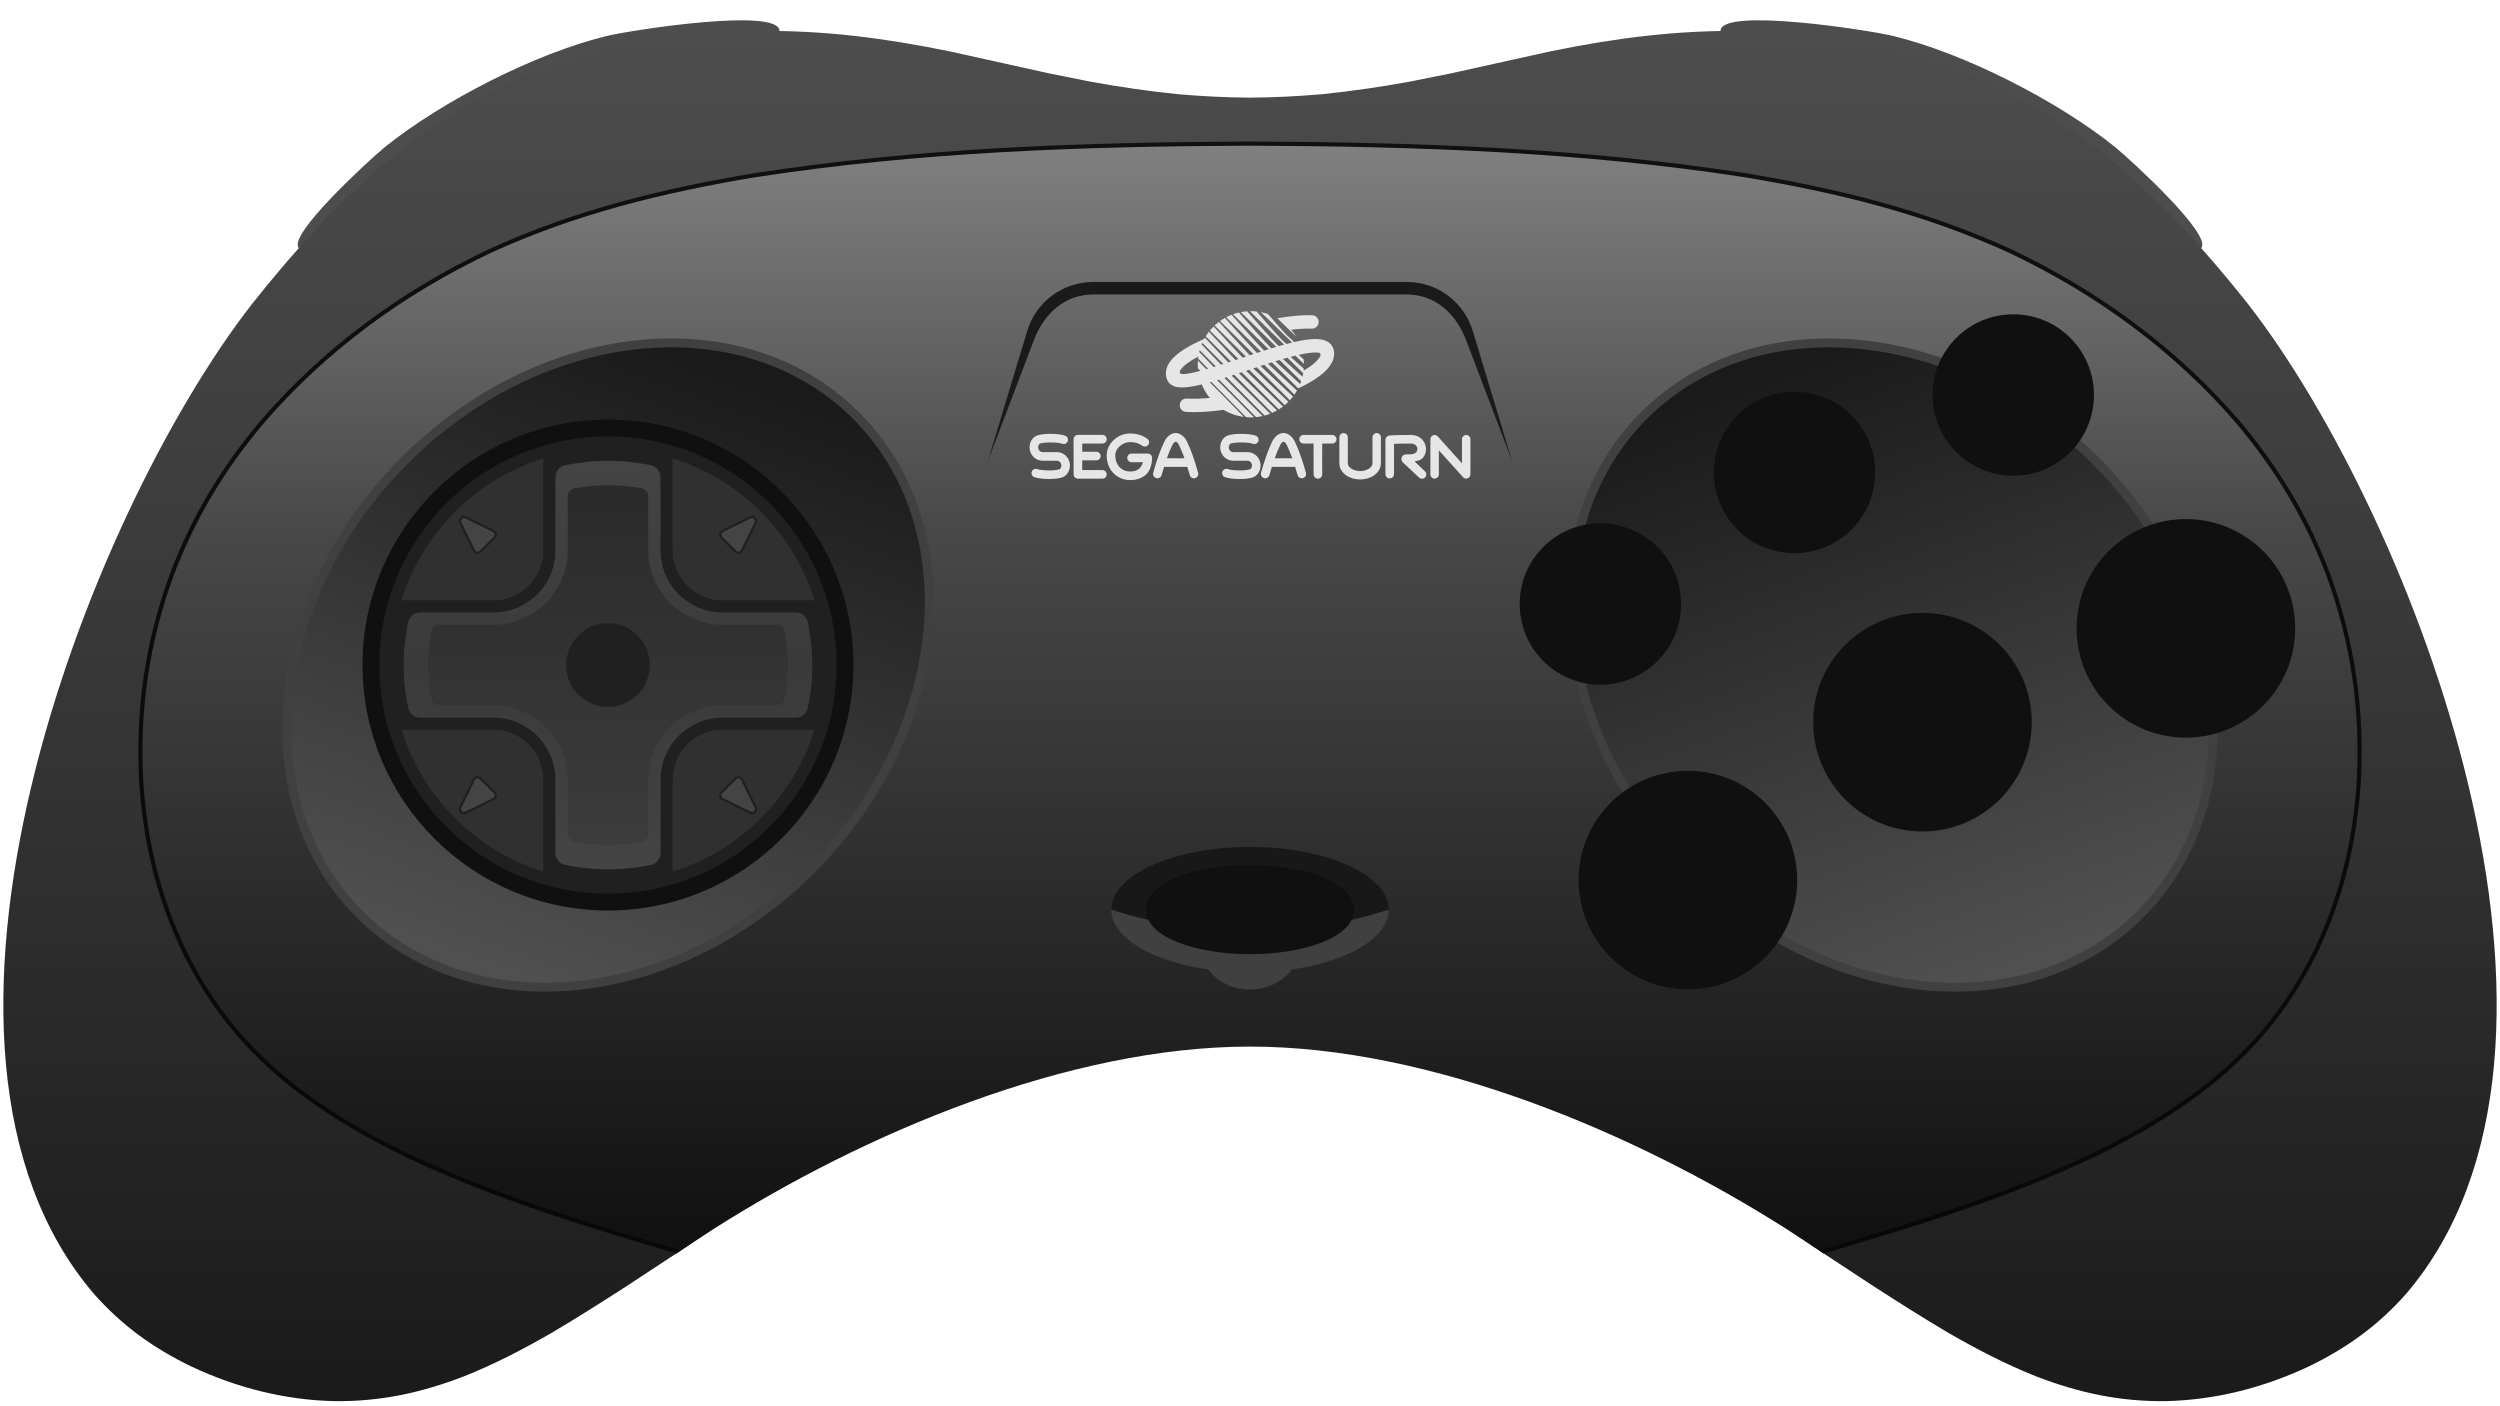
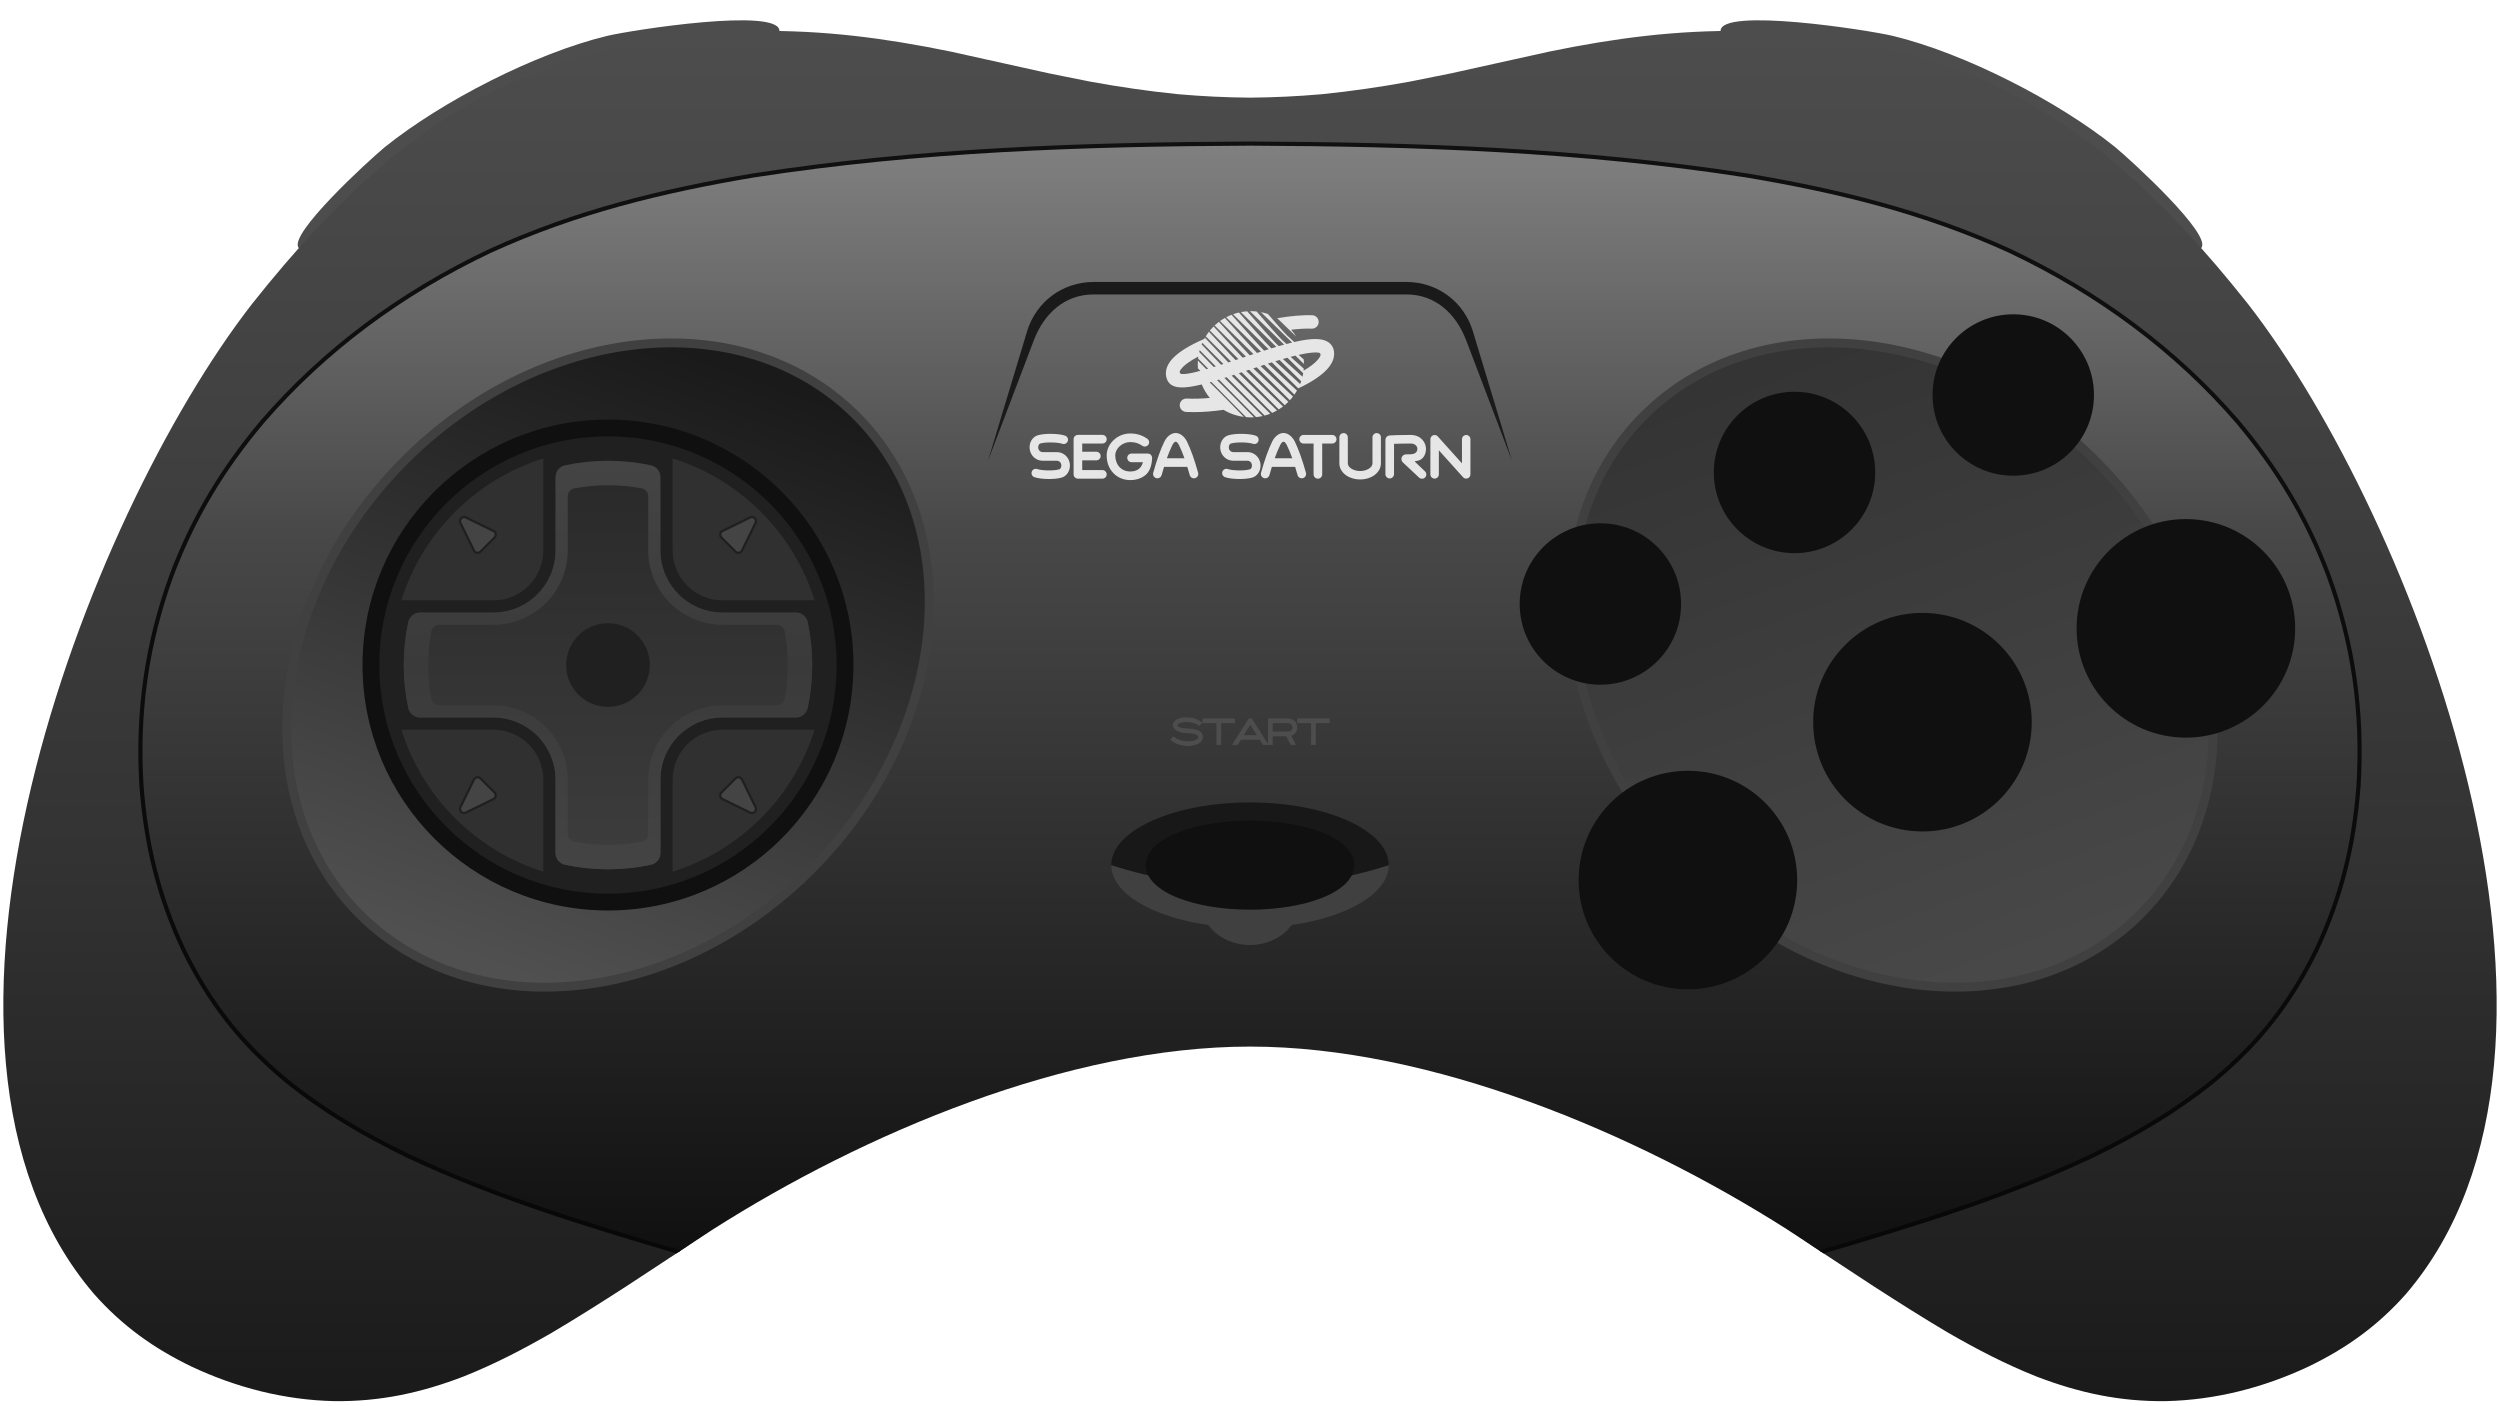
- <svg xmlns="http://www.w3.org/2000/svg" xmlns:xlink="http://www.w3.org/1999/xlink" xml:space="preserve" viewBox="0 0 562 316" width="562px" height="316px" version="1.1" style="shape-rendering:geometricPrecision; fill-rule:evenodd; clip-rule:evenodd">
+ <svg xmlns="http://www.w3.org/2000/svg" xml:space="preserve" viewBox="0 0 562 316" width="562px" height="316px" version="1.1" style="shape-rendering:geometricPrecision; fill-rule:evenodd; clip-rule:evenodd">
  <defs>
    <style type="text/css">
    .str0 {stroke:#404040;stroke-width:2}
    .fil10 {fill:#101010}
    .fil8 {fill:#181818}
    .fil4 {fill:#1A1A1A}
    .fil14 {fill:#1F1F1F}
    .fil11 {fill:#202020}
    .fil13 {fill:#303030}
    .fil7 {fill:#404040}
    .fil15 {fill:#444444}
    .fil0 {fill:#4D4D4D}
    .fil9 {fill:#E6E6E6}
    .fil1 {fill:url(#id0)}
    .fil5 {fill:url(#id1)}
    .fil6 {fill:url(#id2)}
    .fil12 {fill:url(#id3)}
    .fil3 {fill:url(#id4)}
    .fil2 {fill:url(#id5)}
    .fil16 {fill:url(#id6)}
  </style>
    <linearGradient id="id0" gradientUnits="userSpaceOnUse" x1="281" y1="314.98" x2="281" y2="6.943">
      <stop offset="0" style="stop-opacity:1; stop-color:#1A1A1A" />
-       <stop offset="0.45" style="stop-opacity:1; stop-color:#333333" />
+       <stop offset="0.4" style="stop-opacity:1; stop-color:#333333" />
      <stop offset="1" style="stop-opacity:1; stop-color:#4D4D4D" />
    </linearGradient>
    <linearGradient id="id1" gradientUnits="userSpaceOnUse" x1="111.854" y1="217.505" x2="161.495" y2="81.492">
      <stop offset="0" style="stop-opacity:1; stop-color:#505050" />
      <stop offset="1" style="stop-opacity:1; stop-color:#1A1A1A" />
    </linearGradient>
-     <linearGradient id="id2" gradientUnits="userSpaceOnUse" xlink:href="#id1" x1="450.146" y1="217.505" x2="400.505" y2="81.492">
-   </linearGradient>
+     <linearGradient id="id2" gradientUnits="userSpaceOnUse" x1="450.146" y1="217.505" x2="400.505" y2="81.492">
+       <stop offset="0" style="stop-opacity:1; stop-color:#484848" />
+       <stop offset="1" style="stop-opacity:1; stop-color:#343434" />
+     </linearGradient>
    <linearGradient id="id3" gradientUnits="userSpaceOnUse" x1="136.675" y1="195.41" x2="136.675" y2="103.587">
      <stop offset="0" style="stop-opacity:1; stop-color:#3D3D3D" />
      <stop offset="0.5" style="stop-opacity:1; stop-color:#333333" />
      <stop offset="1" style="stop-opacity:1; stop-color:#292929" />
    </linearGradient>
    <linearGradient id="id4" gradientUnits="userSpaceOnUse" x1="281.001" y1="281.777" x2="281.001" y2="31.816">
      <stop offset="0" style="stop-opacity:1; stop-color:#080808" />
      <stop offset="1" style="stop-opacity:1; stop-color:#101010" />
    </linearGradient>
    <linearGradient id="id5" gradientUnits="userSpaceOnUse" x1="281" y1="281.464" x2="281" y2="32.281">
      <stop offset="0" style="stop-opacity:1; stop-color:#101010" />
      <stop offset="0.65" style="stop-opacity:1; stop-color:#484848" />
      <stop offset="1" style="stop-opacity:1; stop-color:gray" />
    </linearGradient>
    <linearGradient id="id6" gradientUnits="userSpaceOnUse" x1="136.675" y1="195.41" x2="136.675" y2="103.586">
      <stop offset="0" style="stop-opacity:1; stop-color:#444444" />
      <stop offset="0.5" style="stop-opacity:1; stop-color:#3A3A3A" />
      <stop offset="1" style="stop-opacity:1; stop-color:#444444" />
    </linearGradient>
  </defs>
  <g>
    <g id="shell">
      <path class="fil0" d="M475.529 33.097c-12.973,-10.42 -33.935,-21.143 -50.009,-25.026 -5.378,-1.299 -38.81,-6.505 -38.739,-1.1 0.147,0.968 3.377,0.748 5.137,0.768 16.307,0.377 31.066,2.815 46.467,8.284 13.016,4.824 23.518,11.405 34.332,20.091 7.795,6.435 19.517,21.167 22.108,19.646 2.646,-2.906 -15.798,-19.766 -19.296,-22.663zm-389.058 0c12.973,-10.42 33.935,-21.143 50.009,-25.026 5.378,-1.299 38.81,-6.505 38.739,-1.1 -0.147,0.968 -3.377,0.748 -5.137,0.768 -16.307,0.377 -31.066,2.815 -46.467,8.284 -13.016,4.824 -23.518,11.405 -34.332,20.091 -7.795,6.435 -19.517,21.167 -22.108,19.646 -2.646,-2.906 15.798,-19.766 19.296,-22.663z" />
      <path class="fil1" d="M409.488 281.463l11.709 7.694c5.566,3.586 11.032,7.059 16.728,10.429 6.507,3.747 12.812,7.032 19.795,9.825 9.621,3.699 18.838,5.697 29.178,5.562 11.14,-0.251 21.947,-3.029 32.019,-7.751 8.559,-4.125 15.636,-9.206 21.951,-16.34 47.654,-55.702 1.702,-174.695 -35.537,-222.576 -9.729,-12.242 -19.604,-23.143 -31.687,-33.119 -10.814,-8.686 -21.673,-15.124 -34.688,-19.948 -15.402,-5.469 -30.66,-7.907 -46.967,-8.285 -15.266,-0.171 -28.646,1.563 -43.568,4.613l-22.145 4.901 -9.343 1.878c-6.65,1.209 -13.107,2.158 -19.833,2.837 -5.435,0.471 -10.645,0.724 -16.1,0.768 -5.455,-0.044 -10.665,-0.297 -16.1,-0.768 -6.726,-0.679 -13.183,-1.628 -19.833,-2.837l-9.343 -1.878 -22.145 -4.901c-14.922,-3.05 -28.302,-4.784 -43.568,-4.613 -16.307,0.378 -31.565,2.816 -46.967,8.285 -13.015,4.824 -23.874,11.262 -34.688,19.948 -12.083,9.976 -21.958,20.877 -31.687,33.119 -37.239,47.881 -83.191,166.874 -35.537,222.576 6.315,7.134 13.392,12.215 21.951,16.34 10.072,4.722 20.879,7.5 32.019,7.751 10.34,0.135 19.557,-1.863 29.178,-5.562 6.983,-2.793 13.288,-6.078 19.795,-9.825 5.696,-3.37 11.162,-6.843 16.728,-10.429l11.744 -7.717c37.147,-24.409 51.591,-71.167 128.453,-71.167 76.862,0 91.329,46.77 128.488,71.19z" />
      <path class="fil2" d="M44.442 116.208c3.974,-7.561 8.73,-14.494 14.519,-21.388 14.145,-16.399 31.691,-29.184 51.236,-38.425 19.172,-8.759 38.499,-13.482 59.226,-16.966 37.282,-5.768 73.905,-6.989 111.577,-7.148 37.674,0.159 74.293,1.381 111.577,7.148 20.727,3.485 40.052,8.207 59.226,16.966 19.513,9.226 37.121,22.041 51.235,38.425 5.784,6.88 10.545,13.823 14.52,21.388 2.171,4.129 4.106,8.444 5.847,13.035 5.639,15.536 7.807,30.894 6.792,47.388 -0.995,13.172 -3.829,24.91 -9.457,36.89 -5.856,11.962 -12.79,20.777 -22.939,29.27 -8.601,6.965 -17.515,12.183 -27.442,17.015 -19.897,9.364 -39.772,15.405 -60.87,21.657l-7.77 -5.106c-34.011,-21.643 -79.976,-41.084 -120.719,-41.084 -40.743,0 -86.704,19.441 -120.719,41.084l-7.771 5.107c-21.091,-6.251 -40.979,-12.293 -60.869,-21.658 -9.923,-4.827 -18.847,-10.054 -27.443,-17.015 -10.151,-8.497 -17.079,-17.303 -22.939,-29.27 -5.619,-11.961 -8.473,-23.736 -9.457,-36.89 -1.009,-16.476 1.148,-31.87 6.792,-47.388 1.744,-4.596 3.68,-8.91 5.848,-13.035z" />
      <path class="fil3" d="M281 32.746c-18.82,0.079 -37.384,0.425 -55.909,1.471 -18.507,1.044 -36.96,2.789 -55.569,5.667 -10.352,1.74 -20.373,3.793 -30.171,6.498 -9.79,2.703 -19.385,6.063 -28.939,10.426 -9.91,4.686 -19.318,10.29 -28.008,16.807 -8.397,6.299 -16.144,13.459 -23.073,21.489 -4.458,5.309 -8.314,10.656 -11.656,16.278 -3.343,5.624 -6.187,11.543 -8.645,18.025 -2.81,7.726 -4.752,15.422 -5.866,23.236 -1.113,7.809 -1.399,15.74 -0.898,23.939 0.49,6.551 1.447,12.772 2.979,18.828 1.532,6.058 3.64,11.965 6.436,17.914 2.907,5.939 6.081,11.095 9.783,15.82 3.714,4.734 7.983,9.063 13.033,13.29 4.277,3.463 8.639,6.497 13.167,9.267 4.531,2.771 9.23,5.279 14.179,7.686 9.924,4.672 19.853,8.509 29.932,11.958 10.097,3.455 20.332,6.518 30.866,9.64l0.413 0.122 -1.019 0.669c-10.435,-3.093 -20.578,-6.133 -30.559,-9.548 -10.109,-3.459 -20.07,-7.31 -30.034,-12.001 -4.974,-2.419 -9.703,-4.942 -14.263,-7.731 -4.56,-2.789 -8.963,-5.853 -13.279,-9.348 -5.101,-4.269 -9.394,-8.618 -13.147,-13.403 -3.744,-4.777 -6.973,-10.018 -9.911,-16.02 -2.824,-6.01 -4.957,-11.98 -6.502,-18.089 -1.545,-6.109 -2.509,-12.368 -3.002,-18.971 -0.506,-8.26 -0.218,-16.28 0.904,-24.153 1.123,-7.878 3.081,-15.638 5.915,-23.428 2.479,-6.537 5.348,-12.509 8.716,-18.176 3.37,-5.669 7.242,-11.041 11.73,-16.387 6.972,-8.078 14.792,-15.311 23.243,-21.649 8.745,-6.559 18.192,-12.189 28.153,-16.898 9.602,-4.385 19.27,-7.773 29.104,-10.489 9.84,-2.716 19.869,-4.772 30.244,-6.515 18.654,-2.885 37.168,-4.637 55.693,-5.683 18.523,-1.046 37.112,-1.392 55.963,-1.471 18.851,0.079 37.436,0.425 55.959,1.471 18.524,1.046 37.039,2.798 55.693,5.683 10.375,1.743 20.404,3.799 30.243,6.515 9.834,2.716 19.503,6.104 29.105,10.489 9.961,4.709 19.407,10.339 28.152,16.898 8.451,6.338 16.272,13.571 23.243,21.649 4.489,5.346 8.361,10.718 11.73,16.387 3.369,5.667 6.238,11.639 8.717,18.176 2.833,7.79 4.792,15.55 5.914,23.428 1.122,7.873 1.41,15.893 0.905,24.153 -0.494,6.603 -1.458,12.862 -3.003,18.971 -1.545,6.109 -3.677,12.079 -6.502,18.089 -2.938,6.002 -6.167,11.243 -9.911,16.02 -3.753,4.785 -8.045,9.134 -13.146,13.403 -4.317,3.495 -8.719,6.559 -13.28,9.348 -4.56,2.789 -9.289,5.312 -14.263,7.731 -9.964,4.691 -19.925,8.542 -30.033,12.001 -9.982,3.415 -20.125,6.455 -30.56,9.549l-1.02 -0.67 0.415 -0.122c10.533,-3.122 20.768,-6.185 30.866,-9.64 10.079,-3.449 20.007,-7.286 29.931,-11.958 4.949,-2.407 9.648,-4.915 14.179,-7.686 4.529,-2.77 8.891,-5.804 13.167,-9.267 5.05,-4.227 9.32,-8.556 13.033,-13.29 3.703,-4.725 6.876,-9.881 9.784,-15.82 2.795,-5.949 4.903,-11.856 6.436,-17.914 1.532,-6.056 2.489,-12.277 2.978,-18.828 0.501,-8.199 0.215,-16.13 -0.898,-23.939 -1.113,-7.814 -3.056,-15.51 -5.865,-23.236 -2.459,-6.482 -5.302,-12.401 -8.646,-18.025 -3.342,-5.622 -7.198,-10.969 -11.656,-16.278 -6.929,-8.03 -14.675,-15.19 -23.073,-21.489 -8.69,-6.517 -18.098,-12.121 -28.007,-16.807 -9.554,-4.363 -19.15,-7.723 -28.94,-10.426 -9.797,-2.705 -19.819,-4.758 -30.17,-6.498 -18.609,-2.878 -37.063,-4.623 -55.569,-5.667 -18.525,-1.046 -37.091,-1.392 -55.911,-1.471z" />
      <path class="fil4" d="M339.913 103.634l-8.798 -29.13c-2.016,-6.677 -7.988,-11.118 -14.972,-11.118l-70.287 0c-6.984,0 -12.955,4.442 -14.972,11.118l-8.798 29.13 10.304 -27.099c2.307,-6.066 6.967,-10.346 13.466,-10.346l70.287 0c6.499,0 11.159,4.281 13.466,10.346l10.304 27.099z" />
      <path class="fil5 str0" d="M192.207 93.184c25.498,25.144 21.304,70.739 -9.366,101.841 -30.67,31.102 -76.202,35.931 -101.699,10.787 -25.498,-25.143 -21.304,-70.739 9.366,-101.84 30.67,-31.102 76.202,-35.931 101.699,-10.788z" />
      <path class="fil6 str0" d="M369.793 93.184c-25.497,25.144 -21.304,70.739 9.366,101.841 30.67,31.102 76.202,35.931 101.699,10.787 25.497,-25.143 21.304,-70.739 -9.366,-101.84 -30.67,-31.102 -76.202,-35.931 -101.699,-10.788z" />
-       <path class="fil7" d="M312.181 204.484c0,6.311 -9.175,11.654 -21.823,13.451 -1.938,2.701 -5.404,4.502 -9.359,4.502 -3.954,0 -7.421,-1.801 -9.358,-4.502 -12.648,-1.797 -21.823,-7.14 -21.823,-13.451l62.363 0z" />
-       <path class="fil8" d="M280.999 190.385c17.221,0 31.181,6.313 31.182,14.098 -9.443,3.094 -20.017,4.827 -31.182,4.827 -11.164,0 -21.738,-1.733 -31.181,-4.826 0,-7.786 13.96,-14.099 31.181,-14.099z" />
+       <path class="fil0" d="M267.083 167.699c-0.362,0 -0.73,-0.029 -1.104,-0.089 -0.373,-0.059 -0.735,-0.148 -1.088,-0.269 -0.352,-0.122 -0.682,-0.273 -0.991,-0.453 -0.31,-0.18 -0.585,-0.392 -0.825,-0.637l0.729 -0.736c0.192,0.192 0.415,0.36 0.672,0.504 0.255,0.144 0.528,0.262 0.816,0.356 0.288,0.093 0.583,0.163 0.887,0.208 0.304,0.045 0.606,0.068 0.904,0.068 0.592,0 1.058,-0.06 1.397,-0.179 0.338,-0.12 0.577,-0.257 0.715,-0.41 0.166,-0.175 0.228,-0.339 0.189,-0.49 -0.04,-0.152 -0.167,-0.284 -0.381,-0.395 -0.213,-0.111 -0.503,-0.199 -0.872,-0.262 -0.368,-0.064 -0.797,-0.096 -1.288,-0.096 -0.48,-0.016 -0.912,-0.071 -1.296,-0.164 -0.384,-0.093 -0.712,-0.216 -0.984,-0.368 -0.272,-0.152 -0.485,-0.33 -0.64,-0.532 -0.154,-0.203 -0.248,-0.422 -0.28,-0.656 0.006,-0.288 0.082,-0.545 0.228,-0.772 0.147,-0.227 0.351,-0.419 0.612,-0.576 0.262,-0.157 0.576,-0.277 0.944,-0.36 0.368,-0.083 0.779,-0.124 1.232,-0.124 0.31,0 0.623,0.021 0.94,0.064 0.318,0.042 0.632,0.11 0.944,0.204 0.312,0.093 0.618,0.214 0.917,0.364 0.298,0.149 0.584,0.333 0.855,0.552l-0.751 0.752c-0.209,-0.171 -0.431,-0.313 -0.669,-0.428 -0.237,-0.115 -0.48,-0.205 -0.728,-0.272 -0.248,-0.067 -0.498,-0.115 -0.752,-0.144 -0.253,-0.029 -0.505,-0.044 -0.756,-0.044 -0.266,0 -0.517,0.02 -0.752,0.06 -0.234,0.04 -0.441,0.093 -0.62,0.16 -0.178,0.067 -0.321,0.146 -0.427,0.24 -0.107,0.093 -0.161,0.193 -0.161,0.3 0,0.192 0.19,0.349 0.568,0.472 0.379,0.122 0.918,0.197 1.616,0.224 0.63,0.027 1.167,0.083 1.612,0.168 0.446,0.085 0.81,0.207 1.092,0.364 0.283,0.157 0.488,0.352 0.616,0.584 0.129,0.232 0.192,0.508 0.192,0.828 0,0.251 -0.07,0.495 -0.212,0.732 -0.141,0.237 -0.352,0.448 -0.632,0.632 -0.28,0.184 -0.625,0.333 -1.036,0.448 -0.41,0.115 -0.888,0.172 -1.432,0.172zm10.561 -5.136l-3.129 0 0 4.904 -1.056 0 0 -4.904 -3.127 0 0 -1.048 7.312 0 0 1.048zm3.768 -1.048l3.776 5.952 -1.248 0 -0.744 -1.168 -4.248 0 -0.744 1.168 -1.256 0 3.776 -5.952 0.688 0zm-1.808 3.736l2.928 0c-0.128,-0.199 -0.248,-0.385 -0.36,-0.561 -0.112,-0.178 -0.224,-0.356 -0.336,-0.539 -0.112,-0.181 -0.231,-0.372 -0.356,-0.569 -0.125,-0.199 -0.263,-0.418 -0.412,-0.659l-1.464 2.328zm6.496 2.216l-1.056 0 0 -5.952 4.44 0c0.32,0 0.609,0.048 0.868,0.144 0.259,0.096 0.48,0.231 0.664,0.404 0.184,0.173 0.327,0.383 0.428,0.628 0.101,0.245 0.152,0.517 0.152,0.816 0,0.475 -0.117,0.873 -0.352,1.196 -0.235,0.323 -0.552,0.553 -0.952,0.692l1.04 2.072 -1.177 0 -1.019 -1.96 -3.036 0 0 1.96zm0 -3.024l3.382 0c0.321,0 0.577,-0.084 0.77,-0.252 0.192,-0.168 0.288,-0.396 0.288,-0.684 0,-0.288 -0.096,-0.517 -0.288,-0.688 -0.193,-0.171 -0.449,-0.256 -0.77,-0.256l-3.382 0 0 1.88zm12.824 -1.88l-3.128 0 0 4.904 -1.056 0 0 -4.904 -3.128 0 0 -1.048 7.312 0 0 1.048z" />
+       <path class="fil7" d="M312.181 194.484c0,6.311 -9.175,11.654 -21.823,13.451 -1.938,2.701 -5.404,4.501 -9.359,4.501 -3.954,0 -7.421,-1.8 -9.358,-4.501 -12.648,-1.797 -21.823,-7.14 -21.823,-13.451l62.363 0z" />
+       <path class="fil8" d="M280.999 180.385c17.221,0 31.181,6.312 31.182,14.098 -9.443,3.093 -20.017,4.827 -31.182,4.827 -11.164,0 -21.738,-1.733 -31.181,-4.826 0,-7.787 13.96,-14.099 31.181,-14.099z" />
      <path class="fil9" d="M269.284 81.06c-0.019,0.274 -0.029,0.55 -0.029,0.828 0,0.309 0.011,0.615 0.035,0.917l0.555 0.563c-0.126,0.034 -0.248,0.066 -0.368,0.097l-0.135 -0.137c0.006,0.056 0.014,0.112 0.021,0.167 -1.973,0.51 -3.096,0.64 -3.705,0.584 -0.437,-0.04 -0.543,-0.447 -0.412,-0.694 0.045,-0.09 0.105,-0.185 0.176,-0.291 0.639,-0.916 2.021,-1.929 3.96,-2.947 -0.022,0.147 -0.041,0.295 -0.057,0.444l2.265 2.29c-0.137,0.04 -0.272,0.079 -0.407,0.117 -0.639,-0.651 -1.288,-1.313 -1.899,-1.938zm3.008 4.789l7.822 7.928c0.355,0.031 0.715,0.049 1.078,0.049 0.237,0 0.472,-0.008 0.706,-0.022 -2.476,-2.515 -5.794,-5.877 -6.695,-6.751 -0.316,-0.306 -0.887,-0.878 -1.595,-1.592 0.136,-0.041 0.273,-0.083 0.41,-0.125l8.34 8.433c0.505,-0.049 1,-0.13 1.485,-0.239 -2.53,-2.537 -6.47,-6.483 -7.459,-7.442 -0.246,-0.238 -0.644,-0.635 -1.138,-1.135 0.16,-0.05 0.32,-0.101 0.481,-0.153l8.561 8.619c0.433,-0.116 0.857,-0.255 1.27,-0.417 -2.51,-2.481 -6.942,-6.859 -7.993,-7.878 -0.168,-0.162 -0.406,-0.4 -0.696,-0.693 0.186,-0.061 0.373,-0.122 0.561,-0.183l8.548 8.579c0.378,-0.166 0.745,-0.35 1.102,-0.553 -2.474,-2.412 -7.241,-7.059 -8.33,-8.115 -0.075,-0.072 -0.163,-0.159 -0.263,-0.26 0.212,-0.07 0.426,-0.141 0.64,-0.213l8.346 8.355c0.332,-0.206 0.653,-0.428 0.962,-0.664 -2.355,-2.265 -6.951,-6.685 -8.327,-8.017l0.27 -0.09 0.435 -0.145 7.986 7.963c0.29,-0.24 0.569,-0.494 0.835,-0.76 -2.183,-2.071 -6.171,-5.854 -7.9,-7.51 0.256,-0.085 0.512,-0.17 0.769,-0.255l7.464 7.418c0.247,-0.269 0.482,-0.548 0.705,-0.839 -2.063,-1.931 -5.462,-5.117 -7.306,-6.863 0.28,-0.092 0.56,-0.183 0.84,-0.274l6.778 6.711c0.205,-0.293 0.398,-0.596 0.576,-0.908 -1.926,-1.778 -4.738,-4.379 -6.543,-6.065 0.302,-0.097 0.602,-0.192 0.901,-0.286l5.918 5.84 -0.008 0.016c2.953,-1.374 5.224,-2.87 6.552,-4.355 1.205,-1.336 1.702,-2.702 1.482,-4.054 -0.141,-0.889 -0.628,-1.608 -1.402,-2.075 -1.482,-0.896 -3.972,-0.767 -7.502,0.058 -0.723,-0.643 -1.284,-1.15 -1.567,-1.425 -0.73,-0.709 -2.598,-2.836 -4.362,-4.881 -0.506,-0.172 -1.028,-0.309 -1.561,-0.413l7.007 6.834c-0.414,0.102 -0.843,0.212 -1.285,0.331 -0.435,-0.394 -0.774,-0.706 -0.974,-0.901 -0.92,-0.893 -3.662,-4.022 -5.733,-6.411 -0.424,-0.046 -0.855,-0.07 -1.291,-0.07 -0.067,0 -0.135,0.001 -0.202,0.003l7.691 7.518c-0.392,0.109 -0.795,0.223 -1.207,0.344 -0.184,-0.171 -0.334,-0.313 -0.444,-0.419 -1.055,-1.021 -4.558,-5.002 -6.667,-7.417 -0.477,0.033 -0.946,0.094 -1.406,0.181l7.967 7.817c-0.366,0.109 -0.739,0.222 -1.12,0.339 -1.226,-1.199 -5.337,-5.838 -7.297,-8.062 -0.449,0.103 -0.889,0.232 -1.317,0.384l8 7.869c-0.334,0.104 -0.672,0.211 -1.017,0.321 -1.714,-1.78 -5.735,-6.28 -7.323,-8.063 -0.414,0.162 -0.817,0.347 -1.208,0.552l7.837 7.733c-0.302,0.098 -0.609,0.197 -0.919,0.298 -2.004,-2.112 -5.904,-6.432 -7.204,-7.875 -0.376,0.211 -0.739,0.441 -1.088,0.69l7.513 7.44c-0.273,0.09 -0.55,0.181 -0.83,0.273 -2.159,-2.278 -5.807,-6.277 -6.942,-7.524 -0.335,0.254 -0.657,0.525 -0.964,0.811l7.043 6.999c-0.226,0.076 -0.454,0.152 -0.684,0.228l-0.052 0.017c-2.162,-2.278 -5.403,-5.787 -6.54,-7.02 -0.296,0.292 -0.577,0.598 -0.841,0.919l6.434 6.417c-0.22,0.072 -0.439,0.145 -0.657,0.217 -2.036,-2.137 -4.778,-5.07 -5.99,-6.367 -0.254,0.328 -0.492,0.67 -0.712,1.023l5.676 5.681c-0.199,0.065 -0.396,0.13 -0.592,0.194 -1.811,-1.891 -4.027,-4.234 -5.275,-5.556 -0.055,0.094 -0.108,0.189 -0.161,0.286 -3.205,1.375 -6.311,3.137 -7.734,5.184 -1.156,1.663 -0.955,3.085 -0.578,3.984 0.945,2.286 4.17,1.879 7.209,1.186 0.183,-0.043 0.369,-0.087 0.556,-0.133 0.454,1.104 1.069,2.125 1.815,3.034 -1.86,0.168 -3.612,0.218 -5.179,0.138 -0.839,-0.045 -1.552,0.608 -1.583,1.447 -0.029,0.834 0.628,1.522 1.457,1.563 0.548,0.025 1.111,0.04 1.688,0.04 2.079,0 4.349,-0.176 6.715,-0.514 0.816,0.49 1.695,0.885 2.622,1.17 0.628,0.192 1.277,0.335 1.944,0.422 -2.263,-2.327 -4.824,-4.95 -5.603,-5.705 -0.386,-0.374 -1.15,-1.136 -2.081,-2.07 0.116,-0.033 0.233,-0.065 0.35,-0.099zm20.751 -2.522c0.018,-0.15 0.033,-0.301 0.046,-0.454 -0.993,-0.884 -2.03,-1.81 -2.968,-2.653 0.371,-0.099 0.733,-0.192 1.086,-0.278l1.922 1.878c-0.002,-0.345 -0.019,-0.687 -0.05,-1.024 -0.39,-0.345 -0.779,-0.688 -1.157,-1.023 2.679,-0.606 3.961,-0.592 4.553,-0.492 0.292,0.05 0.463,0.351 0.367,0.628 -0.14,0.407 -0.462,0.808 -0.683,1.055 -0.693,0.772 -1.757,1.573 -3.116,2.363zm-3.636 -2.912l3.553 3.486 -0.162 0.791c-1.428,-1.286 -3.063,-2.762 -4.409,-3.987 0.344,-0.101 0.684,-0.197 1.018,-0.29zm-1.76 0.51l4.859 4.78 -0.231 0.624c-1.728,-1.576 -3.951,-3.606 -5.586,-5.113 0.322,-0.099 0.642,-0.197 0.958,-0.291zm-17.376 -3.863l4.749 4.767c-0.175,0.056 -0.348,0.111 -0.521,0.166 -1.502,-1.556 -3.198,-3.329 -4.382,-4.568l0.154 -0.365zm-0.588 1.652l3.626 3.652c-0.153,0.047 -0.306,0.093 -0.458,0.14 -1.113,-1.146 -2.294,-2.365 -3.274,-3.38l0.106 -0.412zm17.446 -7.184c3.028,-0.502 5.775,-0.744 7.859,-0.665 0.834,0.03 1.482,0.729 1.447,1.563 -0.03,0.839 -0.728,1.487 -1.562,1.452 -1.289,-0.05 -2.862,0.037 -4.616,0.242 0.411,0.479 0.786,0.993 1.118,1.534l-4.249 -4.128 0.003 0.002zm42.473 26.258c-0.526,0 -0.951,0.426 -0.951,0.951l0 5.416 -5.443 -6.052c-0.264,-0.294 -0.68,-0.395 -1.048,-0.251 -0.369,0.141 -0.609,0.496 -0.609,0.887l0 7.902c0,0.526 0.425,0.951 0.95,0.951 0.527,0 0.952,-0.425 0.952,-0.951l0 -5.416 5.442 6.052c0.185,0.204 0.443,0.315 0.707,0.315 0.114,0 0.231,-0.02 0.342,-0.063 0.368,-0.141 0.609,-0.496 0.609,-0.888l0 -7.902c0,-0.525 -0.425,-0.951 -0.951,-0.951zm-11.488 6.049c-0.064,-0.06 -0.027,-0.171 0.063,-0.177 1.766,-0.111 2.291,-1.434 2.382,-2.559 0,-0.004 0,-0.007 0,-0.01 0.057,-0.797 -0.255,-1.645 -0.831,-2.264 -0.449,-0.483 -1.269,-1.055 -2.643,-1.055 -1.017,0 -2.163,0.016 -3.138,0.046 -1.601,0.051 -1.714,0.091 -1.865,0.148 -0.382,0.137 -0.637,0.499 -0.637,0.904l0 7.717c0,0.549 0.459,0.992 1.012,0.965 0.519,-0.023 0.921,-0.473 0.921,-0.992l0 -6.785c0.847,-0.034 2.251,-0.071 3.707,-0.071 0.543,0 0.955,0.147 1.227,0.439 0.274,0.295 0.328,0.643 0.318,0.807 -0.024,0.298 -0.104,1.179 -1.685,1.179l-0.827 0c-0.426,0 -0.821,0.241 -0.992,0.63 -0.181,0.412 -0.084,0.887 0.245,1.192l3.637 3.41c0.188,0.174 0.425,0.261 0.66,0.261 0.258,0 0.516,-0.104 0.707,-0.305 0.365,-0.388 0.345,-1.001 -0.044,-1.366l-2.217 -2.114zm-8.631 -6.481c-0.526,0 -0.952,0.426 -0.952,0.951l0 5.875c0,0.908 -1.293,1.705 -2.77,1.705 -1.473,0 -2.769,-0.797 -2.769,-1.705l0 -5.875c0,-0.525 -0.426,-0.951 -0.952,-0.951 -0.525,0 -0.951,0.426 -0.951,0.951l0 5.875c0,1.009 0.543,1.976 1.487,2.65 0.861,0.616 1.993,0.954 3.182,0.954 1.189,0 2.318,-0.338 3.182,-0.954 0.944,-0.674 1.487,-1.641 1.487,-2.65l0 -5.875c0.007,-0.525 -0.419,-0.951 -0.944,-0.951zm-10.008 0.416l-6.428 0c-0.533,0 -0.968,0.432 -0.968,0.967 0,0.533 0.432,0.968 0.968,0.968l2.248 0 0 6.934c0,0.532 0.432,0.968 0.967,0.968 0.536,0 0.968,-0.432 0.968,-0.968l0 -6.934 2.248 0c0.532,0 0.968,-0.432 0.968,-0.968 -0.004,-0.532 -0.436,-0.967 -0.971,-0.967zm-8.414 1.473c-0.499,-1.021 -1.471,-1.909 -2.532,-1.909 -1.062,0 -2.033,0.888 -2.532,1.909 -0.871,1.775 -1.695,4.076 -2.519,7.037 -0.144,0.523 0.161,1.062 0.68,1.206 0.087,0.024 0.177,0.037 0.264,0.037 0.429,0 0.824,-0.285 0.945,-0.717 0.181,-0.653 0.365,-1.269 0.546,-1.855l5.235 0c0.181,0.586 0.362,1.202 0.546,1.855 0.144,0.523 0.687,0.827 1.205,0.68 0.523,-0.144 0.828,-0.686 0.68,-1.206 -0.827,-2.961 -1.65,-5.262 -2.518,-7.037zm-4.508 3.775c0.398,-1.112 0.797,-2.08 1.205,-2.911 0.174,-0.354 0.456,-0.81 0.771,-0.81 0.318,0 0.599,0.456 0.773,0.81 0.409,0.835 0.807,1.799 1.206,2.911l-3.955 0 0 0zm-3.186 1.38c-0.127,-1.571 -1.396,-2.767 -2.92,-2.767 -0.034,0 -0.064,0 -0.097,0l-0.881 0c-0.007,0 -0.014,0 -0.017,0l-2.14 0 -0.041 0c-0.535,0.02 -0.987,-0.408 -1.034,-0.981 -0.031,-0.445 0.187,-0.891 0.469,-0.954l0.053 -0.014c1.259,-0.358 3.945,-0.265 4.887,0.077 0.502,0.181 1.055,-0.08 1.235,-0.583 0.181,-0.502 -0.08,-1.055 -0.582,-1.236 -1.387,-0.499 -4.481,-0.559 -6.049,-0.12 -1.209,0.288 -2.047,1.561 -1.943,2.974l0 0.01c0.128,1.571 1.397,2.767 2.921,2.767 0.034,0 0.064,0 0.097,0l0.881 0c0.007,0 0.013,0 0.017,0l2.14 0 0.04 0c0.536,-0.02 0.988,0.408 1.035,0.981 0.03,0.446 -0.187,0.891 -0.469,0.955l-0.053 0.013c-1.26,0.358 -3.946,0.265 -4.887,-0.077 -0.503,-0.181 -1.055,0.081 -1.236,0.583 -0.181,0.502 0.08,1.055 0.583,1.236 0.76,0.275 2.036,0.415 3.292,0.415 1.032,0 2.05,-0.097 2.757,-0.295 1.209,-0.288 2.046,-1.561 1.942,-2.974l0 -0.01zm-16.542 -5.155c-0.499,-1.021 -1.471,-1.909 -2.532,-1.909 -1.062,0 -2.033,0.888 -2.533,1.909 -0.87,1.775 -1.694,4.076 -2.518,7.037 -0.144,0.523 0.161,1.062 0.68,1.206 0.087,0.024 0.177,0.037 0.264,0.037 0.429,0 0.824,-0.285 0.945,-0.717 0.181,-0.653 0.365,-1.269 0.546,-1.855l5.231 0c0.181,0.586 0.362,1.202 0.547,1.855 0.143,0.523 0.686,0.827 1.205,0.68 0.523,-0.144 0.828,-0.686 0.68,-1.206 -0.824,-2.961 -1.648,-5.262 -2.515,-7.037zm-4.512 3.772c0.399,-1.112 0.797,-2.08 1.206,-2.911 0.174,-0.355 0.455,-0.811 0.77,-0.811 0.318,0 0.6,0.456 0.774,0.811 0.408,0.834 0.807,1.799 1.206,2.911l-3.956 0 0 0zm-3.326 -0.097c0,-0.027 0,-0.054 -0.003,-0.077 0,-0.007 0,-0.014 -0.004,-0.021 -0.003,-0.026 -0.006,-0.049 -0.009,-0.077 0,-0.006 -0.004,-0.013 -0.004,-0.02 -0.007,-0.023 -0.01,-0.05 -0.02,-0.073 -0.004,-0.007 -0.004,-0.014 -0.007,-0.02 -0.006,-0.024 -0.017,-0.047 -0.026,-0.071 -0.004,-0.007 -0.007,-0.013 -0.007,-0.02 -0.01,-0.024 -0.021,-0.044 -0.03,-0.067 -0.004,-0.006 -0.007,-0.013 -0.01,-0.02 -0.014,-0.02 -0.024,-0.04 -0.037,-0.061 -0.004,-0.006 -0.007,-0.013 -0.014,-0.016 -0.013,-0.02 -0.026,-0.037 -0.043,-0.057 -0.003,-0.007 -0.01,-0.01 -0.014,-0.016 -0.016,-0.017 -0.03,-0.038 -0.047,-0.054 -0.006,-0.007 -0.01,-0.01 -0.017,-0.017 -0.016,-0.017 -0.033,-0.034 -0.049,-0.047 -0.007,-0.003 -0.014,-0.01 -0.017,-0.013 -0.017,-0.013 -0.037,-0.027 -0.057,-0.041 -0.007,-0.003 -0.014,-0.01 -0.02,-0.013 -0.02,-0.013 -0.037,-0.023 -0.057,-0.037 -0.007,-0.003 -0.017,-0.006 -0.024,-0.013 -0.02,-0.01 -0.04,-0.02 -0.06,-0.03 -0.01,-0.003 -0.02,-0.007 -0.027,-0.01 -0.02,-0.007 -0.04,-0.017 -0.06,-0.021 -0.01,-0.003 -0.02,-0.006 -0.033,-0.009 -0.021,-0.007 -0.041,-0.01 -0.057,-0.014 -0.014,-0.003 -0.024,-0.003 -0.037,-0.007 -0.02,-0.003 -0.037,-0.006 -0.057,-0.009 -0.014,0 -0.027,-0.004 -0.04,-0.004 -0.014,0 -0.024,-0.004 -0.037,-0.004 -0.007,0 -0.014,0 -0.02,0 -0.004,0 -0.01,0 -0.013,0l-3.658 0c-0.533,0 -0.968,0.432 -0.968,0.969 0,0.532 0.432,0.968 0.968,0.968l2.559 0c-0.442,1.795 -1.873,2.093 -2.867,2.093 -1.973,0 -3.353,-1.493 -3.353,-3.631 0,-1.56 1.597,-2.981 3.353,-2.981 1.075,0 1.872,0.245 2.749,0.841 0.442,0.301 1.042,0.184 1.344,-0.254 0.301,-0.443 0.184,-1.042 -0.255,-1.344 -1.196,-0.813 -2.378,-1.176 -3.835,-1.176 -1.37,0 -2.68,0.517 -3.694,1.458 -1.012,0.934 -1.592,2.197 -1.592,3.456 0,1.621 0.54,3.025 1.561,4.053 0.968,0.975 2.291,1.511 3.725,1.511 1.346,0 2.529,-0.389 3.423,-1.122 0.744,-0.61 1.433,-1.769 1.507,-3.839 0,-0.01 0,-0.017 0,-0.027 0,-0.003 0,-0.006 0,-0.006 -0.01,0 -0.01,-0.004 -0.01,-0.01zm-11.167 2.753l-4.538 0 0 -2.184 3.175 0c0.533,0 0.968,-0.432 0.968,-0.968 0,-0.532 -0.432,-0.968 -0.968,-0.968l-3.175 0 0 -1.852 4.538 0c0.533,0 0.968,-0.432 0.968,-0.968 0,-0.533 -0.432,-0.968 -0.968,-0.968l-5.506 0c-0.533,0 -0.968,0.432 -0.968,0.968l0 7.901c0,0.533 0.432,0.968 0.968,0.968l5.506 0c0.533,0 0.968,-0.432 0.968,-0.968 -0.003,-0.529 -0.435,-0.961 -0.968,-0.961zm-7.305 -1.273c-0.127,-1.571 -1.396,-2.767 -2.921,-2.767 -0.033,0 -0.063,0 -0.096,0l-0.881 0c-0.007,0 -0.014,0 -0.017,0l-2.14 0 -0.04 0c-0.537,0.02 -0.989,-0.408 -1.036,-0.981 -0.029,-0.445 0.188,-0.891 0.469,-0.954l0.054 -0.014c1.259,-0.358 3.946,-0.265 4.887,0.077 0.502,0.181 1.055,-0.08 1.236,-0.583 0.181,-0.502 -0.081,-1.055 -0.583,-1.236 -1.387,-0.499 -4.482,-0.559 -6.049,-0.12 -1.209,0.288 -2.047,1.561 -1.943,2.974l0 0.01c0.127,1.571 1.397,2.767 2.921,2.767 0.033,0 0.064,0 0.097,0l0.881 0c0.007,0 0.013,0 0.017,0l2.14 0 0.04 0c0.536,-0.02 0.988,0.408 1.035,0.981 0.03,0.446 -0.188,0.891 -0.469,0.955l-0.054 0.013c-1.259,0.358 -3.945,0.265 -4.886,-0.077 -0.502,-0.181 -1.055,0.081 -1.236,0.583 -0.181,0.502 0.08,1.055 0.582,1.236 0.761,0.275 2.037,0.415 3.293,0.415 1.032,0 2.05,-0.097 2.757,-0.295 1.209,-0.288 2.046,-1.561 1.942,-2.974l0 -0.01z" />
    </g>
    <g id="holes">
      <circle class="fil10" cx="136.674" cy="149.498" r="55.181" />
-       <path class="fil10" d="M281 194.468c6.204,0 11.86,0.985 15.988,2.577 4.599,1.773 7.445,4.393 7.445,7.439 0,3.045 -2.846,5.666 -7.445,7.439 -4.128,1.592 -9.784,2.577 -15.988,2.577 -6.205,0 -11.861,-0.985 -15.989,-2.577 -4.599,-1.773 -7.444,-4.394 -7.444,-7.439 0,-3.046 2.845,-5.666 7.444,-7.439 4.128,-1.592 9.784,-2.577 15.989,-2.577z" />
+       <path class="fil10" d="M281 184.468c6.204,0 11.86,0.985 15.988,2.576 4.599,1.774 7.445,4.394 7.445,7.44 0,3.045 -2.846,5.665 -7.445,7.439 -4.128,1.591 -9.784,2.576 -15.988,2.576 -6.205,0 -11.861,-0.985 -15.989,-2.576 -4.599,-1.774 -7.444,-4.394 -7.444,-7.439 0,-3.046 2.845,-5.666 7.444,-7.44 4.128,-1.591 9.784,-2.576 15.989,-2.576z" />
      <circle class="fil10" cx="359.768" cy="135.779" r="18.142" />
      <circle class="fil10" cx="403.405" cy="106.21" r="18.142" />
      <circle class="fil10" cx="452.582" cy="88.797" r="18.142" />
      <circle class="fil10" cx="379.44" cy="197.838" r="24.567" />
      <circle class="fil10" cx="432.169" cy="162.346" r="24.567" />
      <circle class="fil10" cx="491.389" cy="141.255" r="24.567" />
    </g>
    <g id="dpad">
      <circle class="fil11" cx="136.674" cy="149.498" r="51.401" />
      <path class="fil12" d="M148.466 107.283l0 16.446c0,7.72 6.258,13.978 13.978,13.978l16.446 0c1.309,0 2.411,0.891 2.684,2.171 0.662,3.102 1.012,6.32 1.012,9.62 0,3.3 -0.35,6.518 -1.012,9.62 -0.273,1.281 -1.375,2.172 -2.684,2.172l-16.446 0c-7.72,0 -13.978,6.258 -13.978,13.978l0 16.446c0,1.309 -0.891,2.411 -2.171,2.684 -3.102,0.662 -6.321,1.012 -9.62,1.012 -3.3,0 -6.519,-0.35 -9.62,-1.012 -1.281,-0.273 -2.172,-1.375 -2.172,-2.684l0 -16.446c0,-7.72 -6.258,-13.978 -13.978,-13.978l-16.446 0c-1.309,0 -2.411,-0.891 -2.684,-2.172 -0.662,-3.102 -1.012,-6.32 -1.012,-9.62 0,-3.299 0.35,-6.518 1.012,-9.62 0.273,-1.28 1.375,-2.171 2.684,-2.171l16.446 0c7.72,0 13.978,-6.258 13.978,-13.978l0 -16.446c0,-1.309 0.891,-2.411 2.172,-2.685 3.101,-0.662 6.32,-1.011 9.62,-1.011 3.299,0 6.518,0.349 9.62,1.011 1.28,0.274 2.171,1.375 2.171,2.685zm-11.792 32.812c5.193,0 9.403,4.21 9.403,9.403 0,5.194 -4.21,9.404 -9.403,9.404 -5.194,0 -9.404,-4.21 -9.404,-9.404 0,-5.193 4.21,-9.403 9.404,-9.403z" />
      <path class="fil13" d="M183.118 164.035c-4.746,15.179 -16.727,27.16 -31.907,31.907l0 -20.672c0,-6.205 5.03,-11.235 11.235,-11.235l20.672 0zm-60.98 31.907c-15.179,-4.747 -27.161,-16.727 -31.907,-31.907l20.672 0c6.205,0 11.235,5.03 11.235,11.235l0 20.672zm0 -92.887l0 20.672c0,6.204 -5.03,11.235 -11.235,11.235l-20.672 0c4.746,-15.179 16.727,-27.161 31.907,-31.907zm60.98 31.907l-20.672 0c-6.205,0 -11.235,-5.031 -11.235,-11.235l0 -20.672c15.18,4.746 27.161,16.727 31.907,31.907z" />
      <path class="fil14" d="M103.271 181.34l3.046 -6.213c0.171,-0.347 0.476,-0.575 0.858,-0.638 0.38,-0.063 0.745,0.054 1.017,0.326l3.166 3.166c0.272,0.272 0.389,0.636 0.326,1.017 -0.064,0.382 -0.291,0.686 -0.638,0.858l-6.212 3.046c-0.455,0.223 -0.983,0.136 -1.341,-0.222 -0.358,-0.358 -0.445,-0.887 -0.222,-1.34zm63.761 -6.213l3.046 6.213c0.223,0.453 0.136,0.982 -0.222,1.34 -0.358,0.358 -0.886,0.445 -1.34,0.222l-6.212 -3.046c-0.348,-0.171 -0.576,-0.476 -0.639,-0.858 -0.063,-0.38 0.054,-0.745 0.326,-1.017l3.166 -3.166c0.272,-0.272 0.637,-0.389 1.017,-0.326 0.382,0.063 0.688,0.291 0.858,0.638zm-4.728 -55.986l6.212 -3.046c0.453,-0.223 0.983,-0.136 1.34,0.221 0.358,0.358 0.445,0.887 0.222,1.341l-3.046 6.212c-0.171,0.348 -0.476,0.575 -0.858,0.638 -0.38,0.064 -0.745,-0.054 -1.017,-0.326l-3.166 -3.165c-0.272,-0.273 -0.389,-0.637 -0.326,-1.017 0.063,-0.383 0.291,-0.687 0.639,-0.858zm-57.47 -3.046l6.212 3.046c0.347,0.171 0.574,0.475 0.638,0.858 0.063,0.38 -0.054,0.744 -0.326,1.017l-3.166 3.165c-0.272,0.273 -0.637,0.39 -1.017,0.326 -0.383,-0.063 -0.687,-0.29 -0.858,-0.638l-3.046 -6.212c-0.223,-0.454 -0.136,-0.983 0.222,-1.341 0.357,-0.357 0.887,-0.444 1.341,-0.221z" />
      <path class="fil15" d="M106.772 175.35l-3.047 6.212c-0.127,0.26 -0.078,0.554 0.127,0.759 0.205,0.205 0.499,0.255 0.759,0.127l6.212 -3.047c0.199,-0.098 0.324,-0.266 0.361,-0.485 0.036,-0.221 -0.027,-0.418 -0.186,-0.576l-3.165 -3.166c-0.159,-0.158 -0.355,-0.221 -0.576,-0.185 -0.219,0.036 -0.387,0.162 -0.485,0.361zm62.852 6.212l-3.047 -6.212c-0.097,-0.199 -0.266,-0.325 -0.484,-0.361 -0.222,-0.036 -0.419,0.027 -0.577,0.185l-3.166 3.166c-0.158,0.159 -0.221,0.355 -0.184,0.576 0.035,0.219 0.161,0.387 0.36,0.485l6.212 3.047c0.261,0.127 0.554,0.078 0.759,-0.127 0.205,-0.205 0.254,-0.499 0.127,-0.759zm-0.886 -65.013l-6.212 3.047c-0.199,0.097 -0.325,0.266 -0.36,0.484 -0.037,0.222 0.026,0.418 0.184,0.577l3.166 3.165c0.158,0.159 0.355,0.222 0.577,0.185 0.218,-0.036 0.387,-0.161 0.484,-0.36l3.047 -6.212c0.127,-0.261 0.078,-0.555 -0.127,-0.759 -0.205,-0.205 -0.499,-0.255 -0.759,-0.127zm-57.915 3.047l-6.212 -3.047c-0.26,-0.128 -0.555,-0.078 -0.759,0.127 -0.205,0.204 -0.255,0.498 -0.127,0.759l3.047 6.212c0.098,0.198 0.266,0.324 0.485,0.36 0.221,0.037 0.417,-0.026 0.576,-0.185l3.165 -3.165c0.159,-0.159 0.222,-0.355 0.186,-0.577 -0.037,-0.218 -0.162,-0.387 -0.361,-0.484z" />
      <path class="fil16" d="M148.466 107.283l0 16.446c0,7.72 6.258,13.978 13.978,13.978l16.446 0c1.309,0 2.411,0.891 2.684,2.171 0.662,3.102 1.012,6.32 1.012,9.62 0,3.3 -0.35,6.518 -1.012,9.62 -0.273,1.281 -1.375,2.172 -2.684,2.172l-16.446 0c-7.72,0 -13.978,6.258 -13.978,13.978l0 16.446c0,1.309 -0.891,2.411 -2.171,2.684 -3.102,0.662 -6.321,1.012 -9.62,1.012 -3.3,0 -6.519,-0.35 -9.62,-1.012 -1.281,-0.273 -2.172,-1.375 -2.172,-2.684l0 -16.446c0,-7.72 -6.258,-13.978 -13.978,-13.978l-16.446 0c-1.309,0 -2.411,-0.891 -2.684,-2.172 -0.662,-3.102 -1.012,-6.32 -1.012,-9.62 0,-3.299 0.35,-6.518 1.012,-9.62 0.273,-1.28 1.375,-2.171 2.684,-2.171l16.446 0c7.72,0 13.978,-6.258 13.978,-13.978l0 -16.446c0,-1.309 0.891,-2.411 2.172,-2.685 3.101,-0.662 6.32,-1.012 9.62,-1.012 3.299,0 6.518,0.35 9.62,1.012 1.28,0.274 2.171,1.375 2.171,2.685zm-2.744 16.446l0 -12.149c0,-0.887 -0.618,-1.633 -1.49,-1.798 -2.448,-0.463 -4.975,-0.706 -7.557,-0.706 -2.584,0 -5.11,0.243 -7.559,0.706 -0.872,0.166 -1.489,0.911 -1.489,1.798l0 12.149c0,4.617 -1.871,8.798 -4.897,11.824 -3.027,3.026 -7.208,4.898 -11.825,4.898l-12.149 0c-0.887,0 -1.633,0.618 -1.797,1.49 -0.463,2.448 -0.707,4.974 -0.707,7.557 0,2.583 0.243,5.11 0.707,7.558 0.165,0.873 0.91,1.49 1.797,1.49l12.149 -0.001c4.617,0 8.798,1.872 11.825,4.898 3.026,3.026 4.897,7.208 4.897,11.825l0 12.149c0,0.887 0.618,1.632 1.49,1.797 2.448,0.463 4.974,0.707 7.558,0.707 2.582,0 5.109,-0.243 7.558,-0.707 0.872,-0.165 1.489,-0.91 1.489,-1.797l0 -12.149c0,-4.617 1.871,-8.799 4.897,-11.825 3.026,-3.026 7.208,-4.898 11.825,-4.898l12.149 0c0.887,0 1.632,-0.617 1.798,-1.489 0.463,-2.448 0.706,-4.975 0.706,-7.558 0,-2.583 -0.243,-5.11 -0.706,-7.558 -0.166,-0.872 -0.911,-1.489 -1.798,-1.489l-12.149 0c-4.617,0 -8.799,-1.872 -11.825,-4.898 -3.026,-3.026 -4.897,-7.207 -4.897,-11.824z" />
    </g>
  </g>
</svg>
